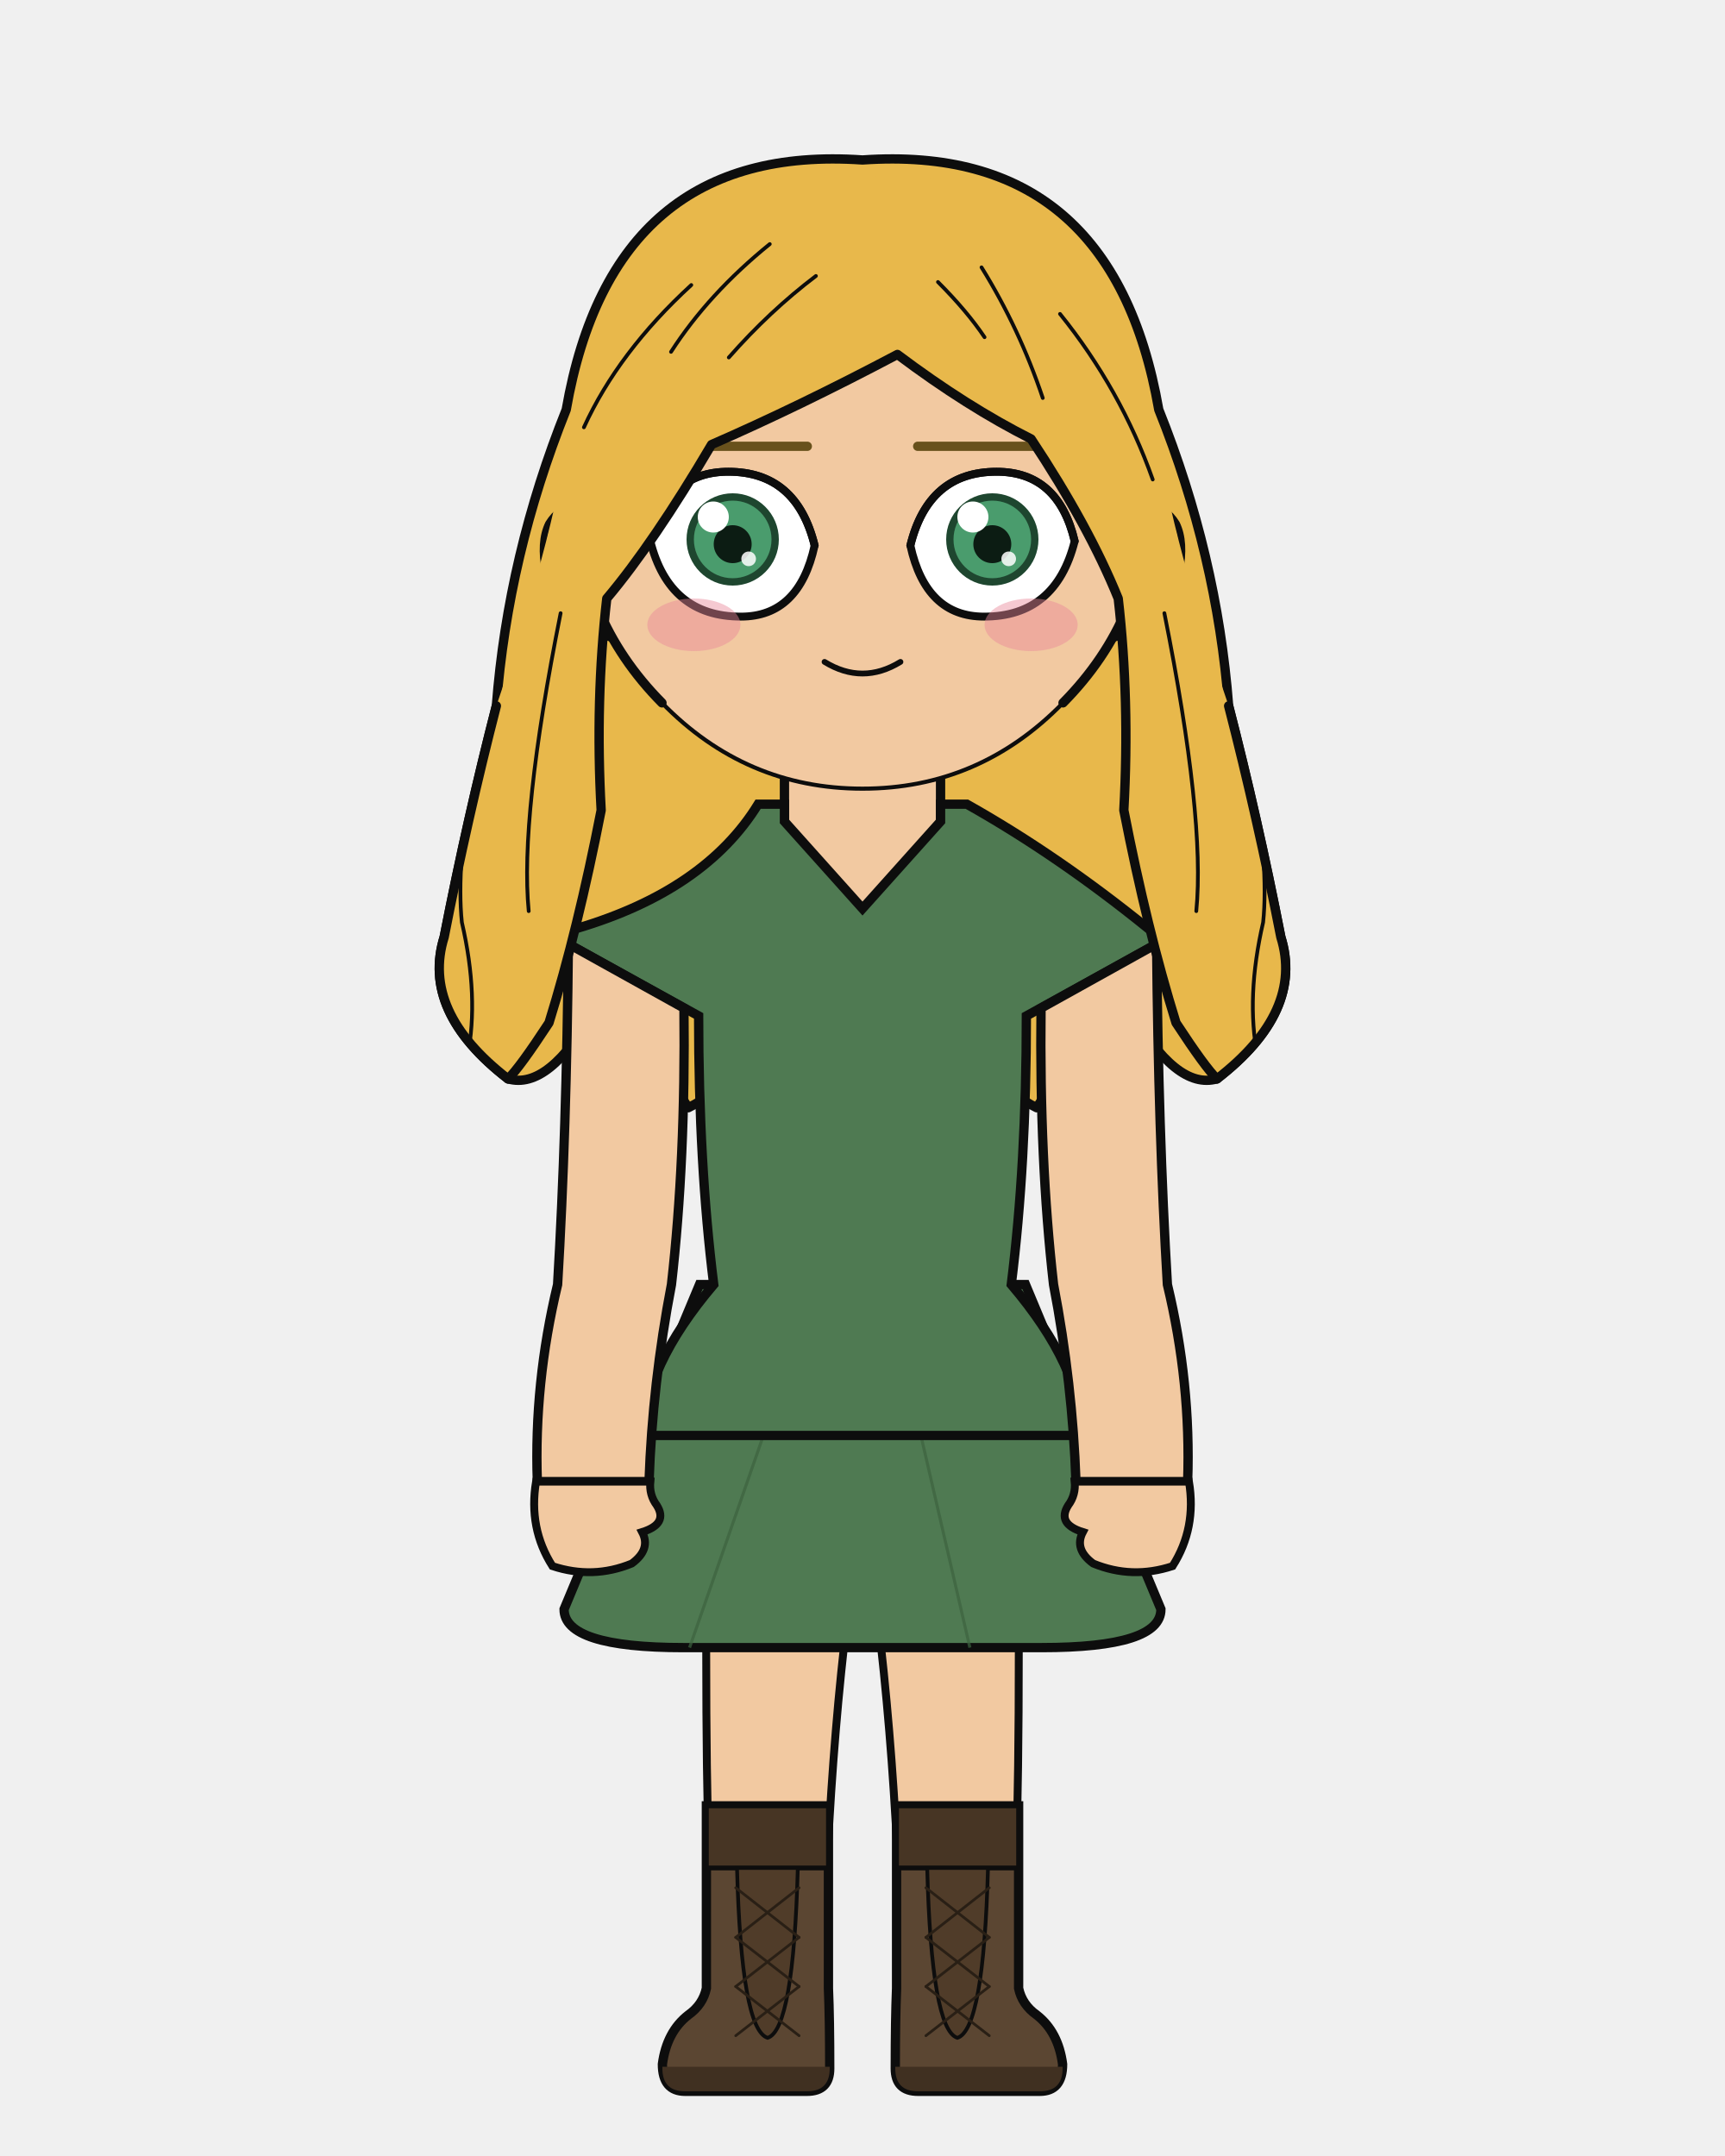
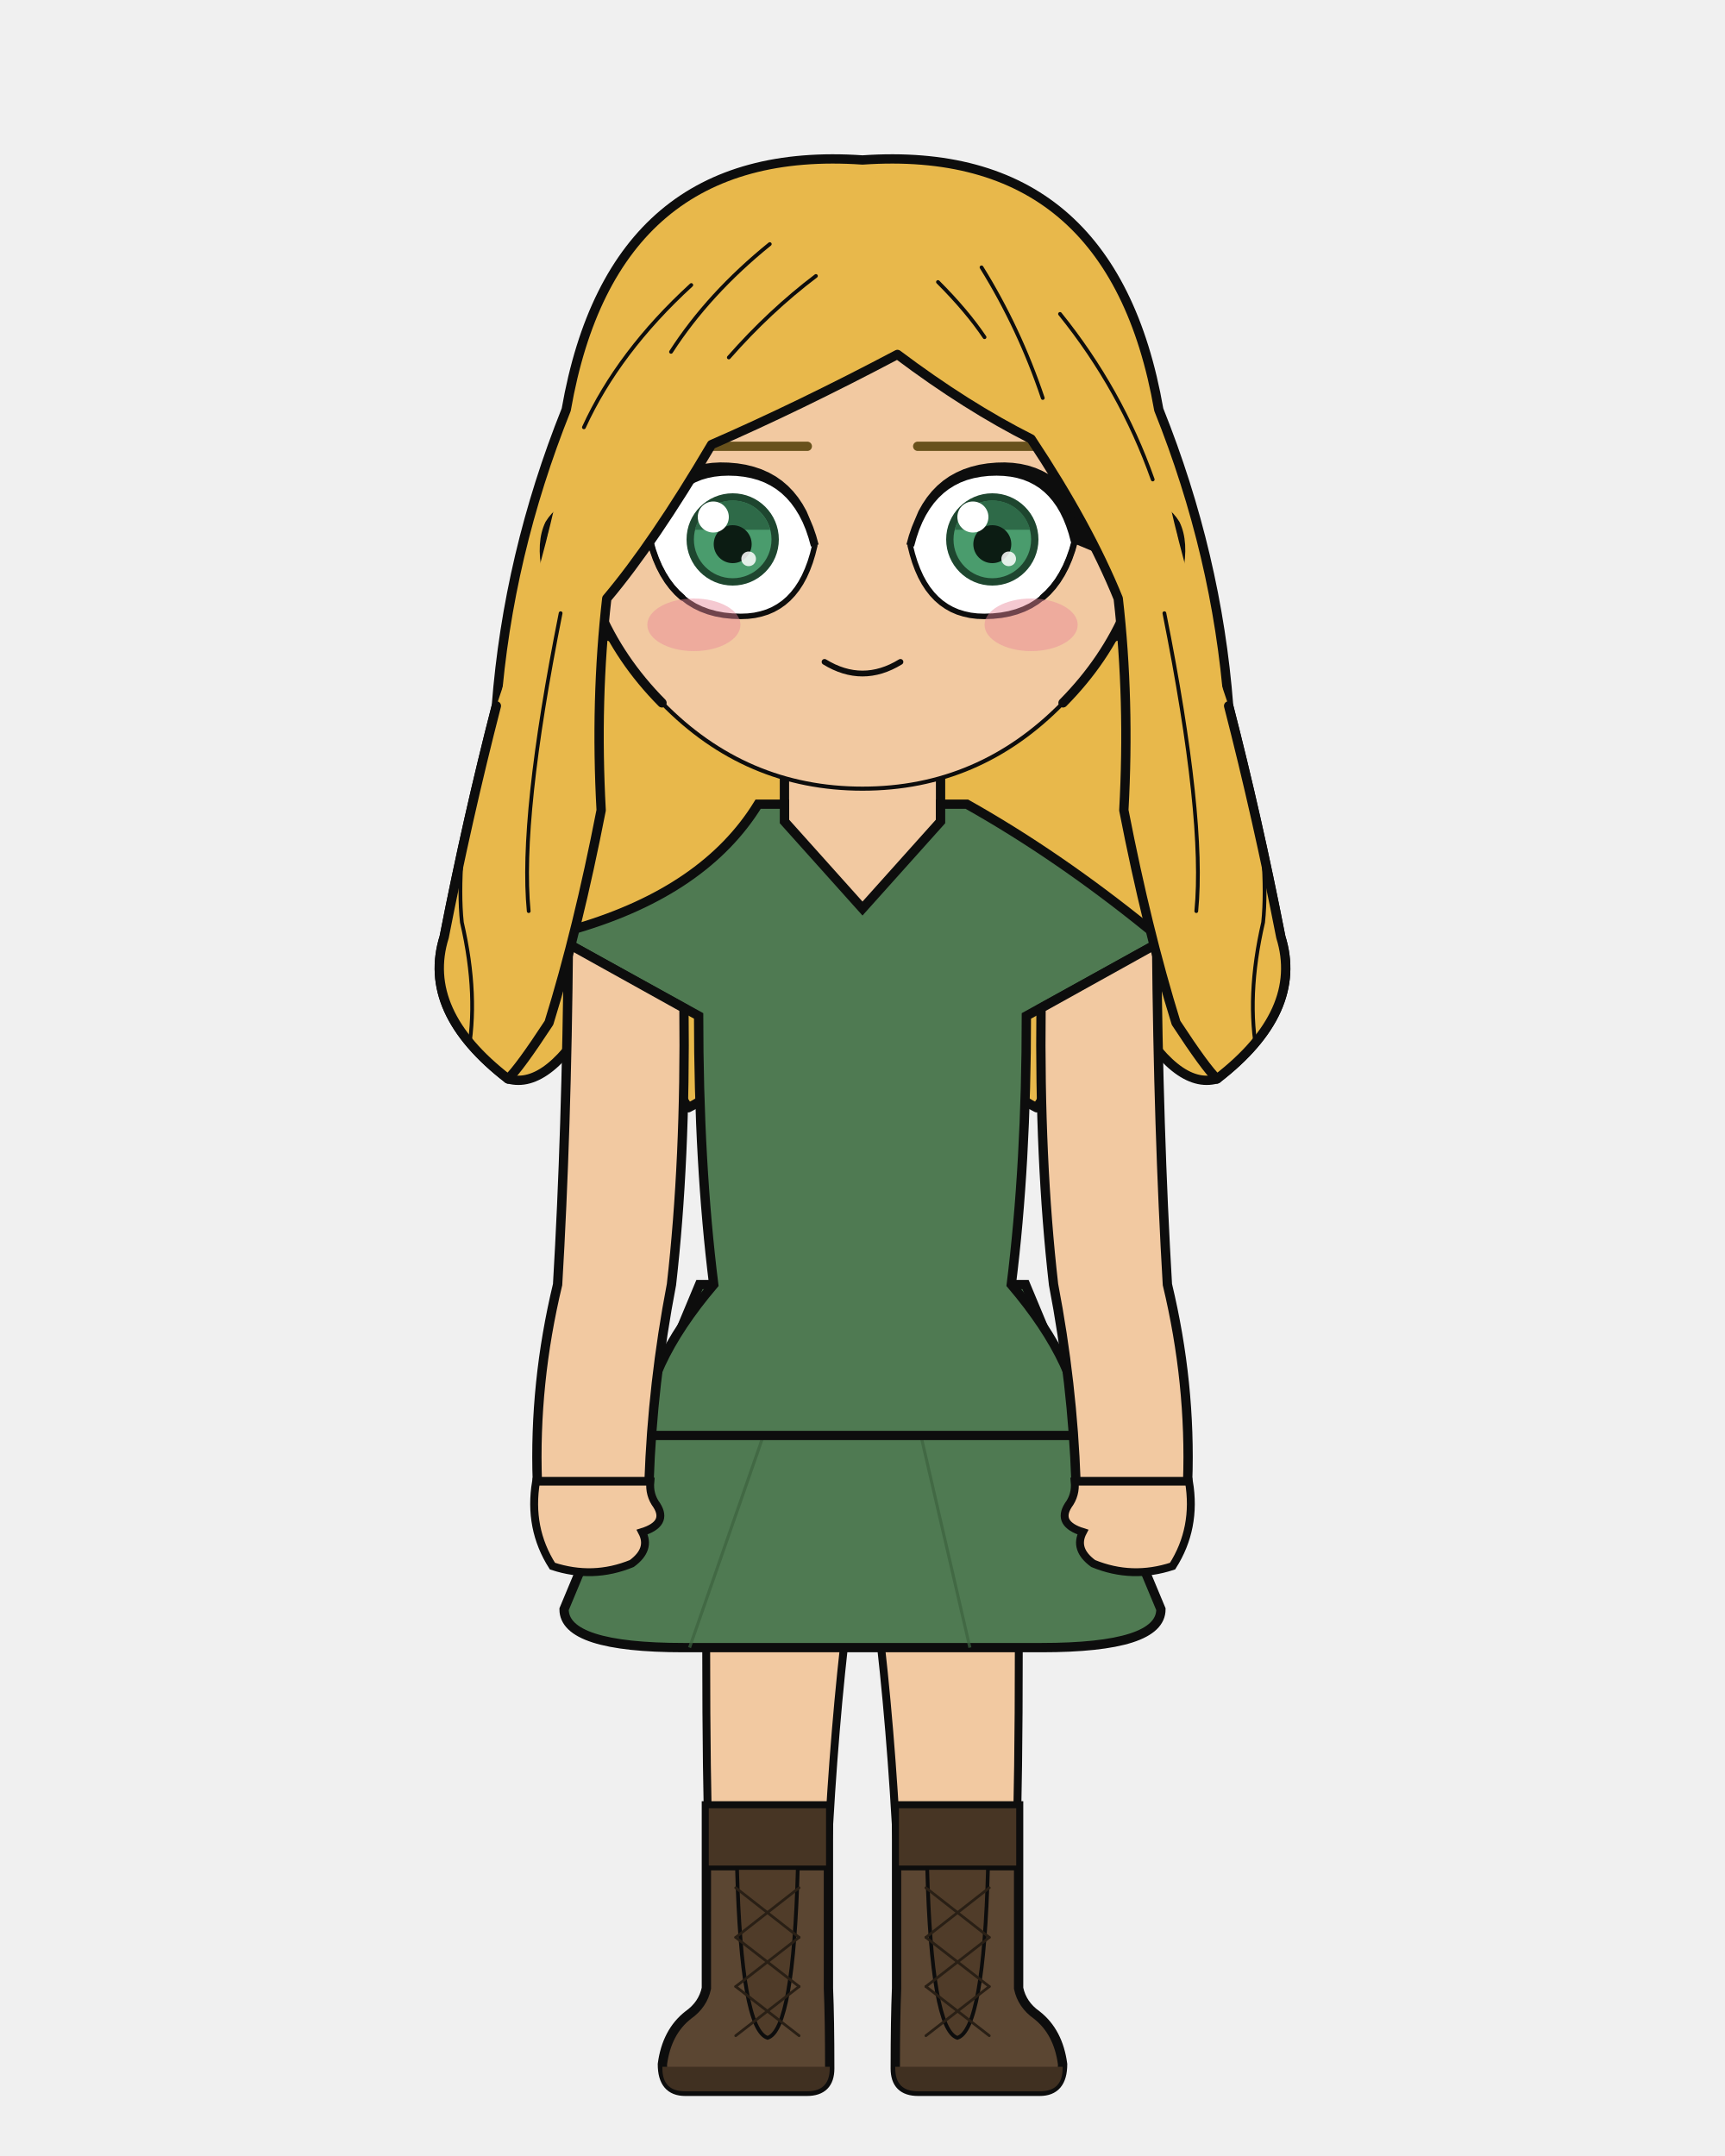
<svg xmlns="http://www.w3.org/2000/svg" width="400" height="500" viewBox="0 0 400 500">
  <defs>
    <clipPath id="hair-front">
      <path d="M 117.8 250.2 Q 120.5 247.6 127.3 237.2 Q 134.0 215.6 139.4 187.9 Q 138.0 162.4 140.7 138.8 Q 151.5 126.0 165.0 103.1 Q 185.2 94.3 208.1 82.2 Q 224.2 94.3 239.1 101.8 Q 252.5 122.0 259.3 138.8 Q 262.0 162.4 260.6 187.9 Q 266.0 215.6 272.7 237.2 Q 279.5 247.6 282.2 250.2 Q 302.4 234.6 297.0 217.3 Q 291.6 189.7 284.9 163.7 Q 270.7 122.0 267.3 95.0 Q 256.6 37.1 200.0 41.1 Q 143.4 37.1 132.7 95.0 Q 129.3 122.0 115.1 163.7 Q 108.4 189.7 103.0 217.3 Q 97.6 234.6 117.8 250.2 Z" />
    </clipPath>
  </defs>
  <path d="M 131.3 95.0 Q 142.1 33.1 200.0 37.1 Q 257.9 33.1 268.7 95.0 Q 282.2 128.7 284.9 163.7 Q 291.6 189.7 297.0 217.3 Q 302.4 234.6 282.2 250.2 Q 272.7 252.9 262.0 234.0 Q 251.2 239.4 240.4 256.9 Q 229.6 251.5 220.2 236.7 Q 209.4 242.1 200.0 254.2 Q 190.6 242.1 179.8 236.7 Q 170.4 251.5 159.6 256.9 Q 148.8 239.4 138.0 234.0 Q 127.3 252.9 117.8 250.2 Q 97.6 234.6 103.0 217.3 Q 108.4 189.7 115.1 163.7 Q 117.8 128.7 131.3 95.0 Z" fill="#e8b84b" />
  <path d="M 131.3 95.0 Q 142.1 33.1 200.0 37.1 Q 257.9 33.1 268.7 95.0 Q 282.2 128.7 284.9 163.7 Q 291.6 189.7 297.0 217.3 Q 302.4 234.6 282.2 250.2 Q 272.7 252.9 262.0 234.0 Q 251.2 239.4 240.4 256.9 Q 229.6 251.5 220.2 236.7 Q 209.4 242.1 200.0 254.2 Q 190.6 242.1 179.8 236.7 Q 170.4 251.5 159.6 256.9 Q 148.8 239.4 138.0 234.0 Q 127.3 252.9 117.8 250.2 Q 97.6 234.6 103.0 217.3 Q 108.4 189.7 115.1 163.7 Q 117.8 128.7 131.3 95.0 Z" fill="none" stroke="#0d0d0d" stroke-width="2.16" stroke-linecap="round" stroke-linejoin="round" />
  <path d="M 181.9 199.2 Q 168.0 215.1 140.4 223.6 Q 136.1 224.9 136.1 229.2 Q 136.1 235.6 151.2 235.6 L 154.3 235.6 L 154.3 231.3 L 166.3 231.3 Q 166.3 269.9 169.8 297.9 Q 169.8 318.7 169.8 335.7 L 194.2 335.7 L 200.0 335.7 L 205.8 335.7 L 230.2 335.7 Q 230.2 318.7 230.2 297.9 Q 233.7 269.9 233.7 235.6 L 233.7 231.3 L 245.7 231.3 L 245.7 235.6 L 248.8 235.6 Q 263.9 235.6 263.9 229.2 Q 263.9 224.9 259.6 223.6 Q 239.6 206.9 218.1 199.2 Z" fill="#f2c9a1" stroke="#0d0d0d" stroke-width="2.16" />
  <rect x="181.9" y="172.5" width="36.3" height="38.0" rx="12.7" fill="#f2c9a1" />
  <line x1="181.9" y1="172.5" x2="181.9" y2="199.2" stroke="#0d0d0d" stroke-width="2.16" />
  <line x1="218.1" y1="172.5" x2="218.1" y2="199.2" stroke="#0d0d0d" stroke-width="2.16" />
  <path d="M 163.7 332.9 L 236.3 332.9 Q 236.3 377.8 236.2 397.0 Q 236.1 419.4 234.9 461.1 L 209.2 461.1 Q 207.8 397.0 200.0 350.8 Q 192.2 397.0 190.8 461.1 L 165.1 461.1 Q 163.9 419.4 163.8 397.0 Q 163.7 377.8 163.7 332.9 Z" fill="#f2c9a1" stroke="#0d0d0d" stroke-width="1.83" stroke-linejoin="round" />
  <path d="M 163.7 332.9 L 236.3 332.9 L 229.8 358.2 Q 200.0 361.0 170.2 358.2 Z" fill="#e8e4dc" stroke="#0d0d0d" stroke-width="1.83" stroke-linejoin="round" />
  <path d="M 192.1 418.8 L 192.1 461.1 Q 192.4 468.3 192.4 479.7 Q 192.4 485.0 187.1 485.0 L 158.9 485.0 Q 153.6 485.0 153.6 478.7 Q 154.6 471.2 159.6 467.3 Q 163.0 464.9 163.8 461.1 L 163.8 418.8 Z" fill="#5b4632" stroke="#0d0d0d" stroke-width="2.16" />
  <path d="M 192.4 479.3 L 153.6 479.3 L 153.6 479.7 Q 153.6 485.0 158.9 485.0 L 187.1 485.0 Q 192.4 485.0 192.4 479.7 Z" fill="#403021" />
  <rect x="163.8" y="418.8" width="28.3" height="14.4" fill="#473524" stroke="#0d0d0d" stroke-width="1.11" />
  <path d="M 170.9 433.2 L 185.0 433.2 Q 184.0 470.7 178.0 472.6 Q 171.9 470.7 170.9 433.2 Z" fill="#503c29" stroke="#0d0d0d" stroke-width="0.87" />
  <line x1="185.3" y1="437.8" x2="170.6" y2="449.3" stroke="#291f15" stroke-width="0.63" stroke-linecap="round" />
  <line x1="170.6" y1="437.8" x2="185.3" y2="449.3" stroke="#291f15" stroke-width="0.63" stroke-linecap="round" />
  <line x1="185.3" y1="449.3" x2="170.6" y2="460.7" stroke="#291f15" stroke-width="0.63" stroke-linecap="round" />
  <line x1="170.6" y1="449.3" x2="185.3" y2="460.7" stroke="#291f15" stroke-width="0.63" stroke-linecap="round" />
  <line x1="185.3" y1="460.7" x2="170.6" y2="472.1" stroke="#291f15" stroke-width="0.63" stroke-linecap="round" />
  <line x1="170.6" y1="460.7" x2="185.3" y2="472.1" stroke="#291f15" stroke-width="0.63" stroke-linecap="round" />
  <path d="M 207.9 418.8 L 207.9 461.1 Q 207.6 468.3 207.6 479.7 Q 207.6 485.0 212.9 485.0 L 241.1 485.0 Q 246.4 485.0 246.4 478.7 Q 245.4 471.2 240.4 467.3 Q 237.0 464.9 236.2 461.1 L 236.2 418.8 Z" fill="#5b4632" stroke="#0d0d0d" stroke-width="2.16" />
  <path d="M 207.6 479.3 L 246.4 479.3 L 246.4 479.7 Q 246.4 485.0 241.1 485.0 L 212.9 485.0 Q 207.6 485.0 207.6 479.7 Z" fill="#403021" />
  <rect x="207.9" y="418.8" width="28.3" height="14.4" fill="#473524" stroke="#0d0d0d" stroke-width="1.11" />
  <path d="M 215.0 433.2 L 229.1 433.2 Q 228.1 470.7 222.0 472.6 Q 216.0 470.7 215.0 433.2 Z" fill="#503c29" stroke="#0d0d0d" stroke-width="0.87" />
  <line x1="229.4" y1="437.8" x2="214.7" y2="449.3" stroke="#291f15" stroke-width="0.63" stroke-linecap="round" />
  <line x1="214.7" y1="437.8" x2="229.4" y2="449.3" stroke="#291f15" stroke-width="0.63" stroke-linecap="round" />
  <line x1="229.4" y1="449.3" x2="214.7" y2="460.7" stroke="#291f15" stroke-width="0.63" stroke-linecap="round" />
  <line x1="214.7" y1="449.3" x2="229.4" y2="460.7" stroke="#291f15" stroke-width="0.63" stroke-linecap="round" />
  <line x1="229.4" y1="460.7" x2="214.7" y2="472.1" stroke="#291f15" stroke-width="0.63" stroke-linecap="round" />
  <line x1="214.7" y1="460.7" x2="229.4" y2="472.1" stroke="#291f15" stroke-width="0.63" stroke-linecap="round" />
  <path d="M 162.2 297.9 L 130.8 373.2 Q 130.8 382.1 158.5 382.1 L 241.5 382.1 Q 269.2 382.1 269.2 373.2 L 237.8 297.9 Z" fill="#4f7a52" stroke="#0d0d0d" stroke-width="2.16" />
  <line x1="180.4" y1="323.2" x2="159.9" y2="382.1" stroke="#3c623f" stroke-width="0.71" opacity="0.7" />
  <line x1="211.3" y1="323.2" x2="224.9" y2="382.1" stroke="#3c623f" stroke-width="0.71" opacity="0.7" />
  <path d="M 175.8 186.5 Q 163.5 206.5 133.8 215.3 Q 127.1 216.3 133.0 219.6 L 162.0 235.6 Q 162.0 269.9 165.5 297.9 Q 149.2 317.1 149.2 332.9 L 250.8 332.9 Q 250.8 317.1 234.5 297.9 Q 238.0 269.9 238.0 235.6 L 267.0 219.6 Q 272.9 216.3 266.2 215.3 Q 245.2 198.3 224.2 186.5 L 218.1 186.5 L 218.1 190.5 L 200.0 210.7 L 181.9 190.5 L 181.9 186.5 Z" fill="#4f7a52" stroke="#0d0d0d" stroke-width="2.16" />
  <path d="M 158.6 233.8 L 131.8 218.9 Q 131.4 262.4 129.3 297.9 Q 123.8 320.8 124.6 343.6 L 150.5 343.6 Q 151.3 320.8 155.7 297.9 Q 159.0 269.0 158.6 233.8 Z" fill="#f2c9a1" stroke="#0d0d0d" stroke-width="2.16" />
  <path d="M 124.3 343.6 Q 122.5 354.4 128.1 363.2 Q 137.5 366.3 146.5 362.6 Q 151.0 359.3 148.9 355.3 Q 155.0 353.4 152.3 349.1 Q 150.5 346.7 150.8 343.6 Z" fill="#f2c9a1" stroke="#0d0d0d" stroke-width="1.83" />
  <path d="M 241.4 233.8 L 268.2 218.9 Q 268.6 262.4 270.7 297.9 Q 276.2 320.8 275.4 343.6 L 249.5 343.6 Q 248.7 320.8 244.3 297.9 Q 241.0 269.0 241.4 233.8 Z" fill="#f2c9a1" stroke="#0d0d0d" stroke-width="2.16" />
  <path d="M 275.7 343.6 Q 277.5 354.4 271.9 363.2 Q 262.5 366.3 253.5 362.6 Q 249.0 359.3 251.1 355.3 Q 245.0 353.4 247.7 349.1 Q 249.5 346.7 249.2 343.6 Z" fill="#f2c9a1" stroke="#0d0d0d" stroke-width="1.83" />
  <path d="M 133.5 117.2 Q 129.6 117.5 127.2 121.4 Q 125.1 125.7 126.5 132.7 Q 128.6 137.7 131.6 141.4 Q 137.4 147.1 142.4 148.2 Z" fill="#f2c9a1" />
  <path d="M 133.5 117.2 Q 129.6 117.5 127.2 121.4 Q 125.1 125.7 126.5 132.7 Q 128.6 137.7 131.6 141.4 Q 137.4 147.1 142.4 148.2" fill="none" stroke="#0d0d0d" stroke-width="1.58" stroke-linecap="round" />
  <path d="M 128.5 129.8 Q 127.8 126.4 128.3 125.1 Q 129.1 124.3 130.3 125.3 Q 131.8 127.7 133.3 130.5 Q 131.8 130.6 133.1 136.3 Q 135.2 139.9 136.6 139.9" fill="none" stroke="#0d0d0d" stroke-width="0.87" stroke-linecap="round" />
  <path d="M 266.5 117.2 Q 270.4 117.5 272.8 121.4 Q 274.9 125.7 273.5 132.7 Q 271.4 137.7 268.4 141.4 Q 262.6 147.1 257.6 148.2 Z" fill="#f2c9a1" />
  <path d="M 266.5 117.2 Q 270.4 117.5 272.8 121.4 Q 274.9 125.7 273.5 132.7 Q 271.4 137.7 268.4 141.4 Q 262.6 147.1 257.6 148.2" fill="none" stroke="#0d0d0d" stroke-width="1.58" stroke-linecap="round" />
  <path d="M 271.5 129.8 Q 272.2 126.4 271.7 125.1 Q 270.9 124.3 269.7 125.3 Q 268.2 127.7 266.7 130.5 Q 268.2 130.6 266.9 136.3 Q 264.8 139.9 263.4 139.9" fill="none" stroke="#0d0d0d" stroke-width="0.87" stroke-linecap="round" />
  <path d="M 200.0 47.9 Q 227.6 47.9 247.1 67.6 Q 266.7 87.3 266.5 115.2 Q 266.1 143.2 246.5 163.0 Q 227.1 182.9 200.0 182.9 Q 172.9 182.9 153.5 163.0 Q 133.9 143.2 133.5 115.2 Q 133.3 87.3 152.9 67.6 Q 172.4 47.9 200.0 47.9 Z" fill="#f2c9a1" />
  <path d="M 153.5 163.0 Q 133.9 143.2 133.5 115.2 Q 133.3 87.3 152.9 67.6 Q 172.4 47.9 200.0 47.9 Q 227.6 47.9 247.1 67.6 Q 266.7 87.3 266.5 115.2 Q 266.1 143.2 246.5 163.0" fill="none" stroke="#0d0d0d" stroke-width="2.16" stroke-linecap="round" />
  <path d="M 246.5 163.0 Q 227.1 182.9 200.0 182.9 Q 172.9 182.9 153.5 163.0" fill="none" stroke="#0d0d0d" stroke-width="0.95" stroke-linecap="round" />
  <line x1="187.2" y1="103.5" x2="152.6" y2="103.5" stroke="#68511c" stroke-width="2.16" stroke-linecap="round" />
  <defs>
    <clipPath id="eye-l">
      <path d="M 188.9 126.5 Q 184.7 109.4 168.9 109.4 Q 154.6 109.4 150.8 125.5 Q 155.2 143.0 171.8 143.0 Q 185.3 143.0 188.9 126.5 Z" />
    </clipPath>
  </defs>
-   <path d="M 188.9 126.5 Q 184.7 109.4 168.9 109.4 Q 154.6 109.4 150.8 125.5 Q 155.2 143.0 171.8 143.0 Q 185.3 143.0 188.9 126.5 Z" fill="white" stroke="#0d0d0d" stroke-width="1.83" />
+   <path d="M 188.9 126.5 Q 184.7 109.4 168.9 109.4 Q 154.6 109.4 150.8 125.5 Q 155.2 143.0 171.8 143.0 Q 185.3 143.0 188.9 126.5 Z" fill="white" stroke="none" />
  <g clip-path="url(#eye-l)">
    <circle cx="169.9" cy="125.1" r="10.7" fill="#1e462f" />
    <circle cx="169.9" cy="125.1" r="9.0" fill="#4a9c6d" />
+     <path d="M 161.13 122.85 A 9.01 9.01 0 0 1 178.59 122.85 Z" fill="#2e6a48" />
    <circle cx="169.9" cy="126.2" r="4.4" fill="#0c1c13" />
    <circle cx="165.4" cy="119.9" r="3.6" fill="white" />
    <circle cx="173.6" cy="129.6" r="1.7" fill="white" opacity="0.85" />
  </g>
-   <path d="M 188.9 126.5 Q 184.7 109.4 168.9 109.4 Q 154.6 109.4 150.8 125.5" fill="none" stroke="#0d0d0d" stroke-width="1.83" stroke-linecap="round" />
+   <path d="M 150.78 125.48 L 151.38 127.60 L 152.08 129.58 L 152.87 131.42 L 153.76 133.12 L 154.74 134.69 L 155.82 136.13 L 156.99 137.42 L 158.25 138.58 L 159.61 139.61 L 161.06 140.50 L 162.61 141.25 L 164.25 141.86 L 165.99 142.34 L 167.82 142.68 L 169.75 142.88 L 171.77 142.95 L 173.42 142.89 L 174.99 142.70 L 176.49 142.37 L 177.91 141.93 L 179.26 141.35 L 180.52 140.64 L 181.71 139.81 L 182.83 138.84 L 183.86 137.75 L 184.82 136.53 L 185.70 135.18 L 186.50 133.71 L 187.22 132.10 L 187.87 130.37 L 188.44 128.51 L 188.94 126.52" fill="none" stroke="#0d0d0d" stroke-width="1.27" stroke-linecap="round" />
+   <path d="M 150.78 125.48 L 151.38 127.60 L 152.08 129.58 L 152.87 131.42 L 153.76 133.12 L 154.74 134.69 L 155.82 136.13 L 156.99 137.42 L 158.25 138.58" fill="none" stroke="#0d0d0d" stroke-width="1.47" stroke-linecap="round" />
+   <path d="M 189.82 126.27 L 189.24 124.17 L 188.55 122.18 L 187.77 120.31 L 187.01 118.52 L 186.08 116.87 L 185.05 115.34 L 183.92 113.94 L 182.68 112.66 L 181.32 111.50 L 179.86 110.48 L 178.29 109.60 L 176.61 108.85 L 174.83 108.25 L 172.95 107.78 L 170.98 107.46 L 168.91 107.28 L 167.00 107.24 L 165.14 107.34 L 163.33 107.58 L 161.58 107.97 L 159.88 108.52 L 158.25 109.23 L 156.68 110.09 L 155.20 111.12 L 153.80 112.31 L 152.50 113.65 L 151.29 115.13 L 150.19 116.75 L 149.18 118.50 L 148.27 120.38 L 147.46 122.39 L 146.77 124.41 L 145.78 128.19 L 151.67 125.72 L 152.18 123.79 L 152.77 122.02 L 153.43 120.38 L 154.16 118.87 L 154.97 117.49 L 155.86 116.24 L 156.81 115.11 L 157.84 114.10 L 158.94 113.21 L 160.12 112.45 L 161.38 111.80 L 162.71 111.26 L 164.13 110.85 L 165.64 110.55 L 167.23 110.37 L 168.90 110.31 L 170.77 110.37 L 172.54 110.57 L 174.21 110.89 L 175.79 111.33 L 177.28 111.90 L 178.67 112.60 L 179.99 113.42 L 181.21 114.37 L 182.35 115.45 L 183.41 116.65 L 184.39 118.00 L 185.29 119.47 L 186.11 121.08 L 186.84 122.83 L 187.48 124.72 L 188.05 126.76 Z" fill="#0d0d0d" stroke="none" />
  <line x1="212.8" y1="103.5" x2="247.4" y2="103.5" stroke="#68511c" stroke-width="2.16" stroke-linecap="round" />
  <defs>
    <clipPath id="eye-r">
      <path d="M 211.1 126.5 Q 215.3 109.4 231.1 109.4 Q 245.4 109.4 249.2 125.5 Q 244.8 143.0 228.2 143.0 Q 214.7 143.0 211.1 126.5 Z" />
    </clipPath>
  </defs>
-   <path d="M 211.1 126.5 Q 215.3 109.4 231.1 109.4 Q 245.4 109.4 249.2 125.5 Q 244.8 143.0 228.2 143.0 Q 214.7 143.0 211.1 126.5 Z" fill="white" stroke="#0d0d0d" stroke-width="1.83" />
+   <path d="M 211.1 126.5 Q 215.3 109.4 231.1 109.4 Q 245.4 109.4 249.2 125.5 Q 244.8 143.0 228.2 143.0 Q 214.7 143.0 211.1 126.5 Z" fill="white" stroke="none" />
  <g clip-path="url(#eye-r)">
    <circle cx="230.1" cy="125.1" r="10.7" fill="#1e462f" />
    <circle cx="230.1" cy="125.1" r="9.0" fill="#4a9c6d" />
+     <path d="M 221.41 122.85 A 9.01 9.01 0 0 1 238.87 122.85 Z" fill="#2e6a48" />
    <circle cx="230.1" cy="126.2" r="4.4" fill="#0c1c13" />
    <circle cx="225.6" cy="119.9" r="3.6" fill="white" />
    <circle cx="233.9" cy="129.6" r="1.7" fill="white" opacity="0.85" />
  </g>
-   <path d="M 211.1 126.5 Q 215.3 109.4 231.1 109.4 Q 245.4 109.4 249.2 125.5" fill="none" stroke="#0d0d0d" stroke-width="1.83" stroke-linecap="round" />
+   <path d="M 249.22 125.48 L 248.62 127.60 L 247.92 129.58 L 247.13 131.42 L 246.24 133.12 L 245.26 134.69 L 244.18 136.13 L 243.01 137.42 L 241.75 138.58 L 240.39 139.61 L 238.94 140.50 L 237.39 141.25 L 235.75 141.86 L 234.01 142.34 L 232.18 142.68 L 230.25 142.88 L 228.23 142.95 L 226.58 142.89 L 225.01 142.70 L 223.51 142.37 L 222.09 141.93 L 220.74 141.35 L 219.48 140.64 L 218.29 139.81 L 217.17 138.84 L 216.14 137.75 L 215.18 136.53 L 214.30 135.18 L 213.50 133.71 L 212.78 132.10 L 212.13 130.37 L 211.56 128.51 L 211.06 126.52" fill="none" stroke="#0d0d0d" stroke-width="1.27" stroke-linecap="round" />
+   <path d="M 249.22 125.48 L 248.62 127.60 L 247.92 129.58 L 247.13 131.42 L 246.24 133.12 L 245.26 134.69 L 244.18 136.13 L 243.01 137.42 L 241.75 138.58" fill="none" stroke="#0d0d0d" stroke-width="1.47" stroke-linecap="round" />
+   <path d="M 210.18 126.27 L 210.76 124.17 L 211.45 122.18 L 212.23 120.31 L 212.99 118.52 L 213.92 116.87 L 214.95 115.34 L 216.08 113.94 L 217.32 112.66 L 218.68 111.50 L 220.14 110.48 L 221.71 109.60 L 223.39 108.85 L 225.17 108.25 L 227.05 107.78 L 229.02 107.46 L 231.09 107.28 L 233.00 107.24 L 234.86 107.34 L 236.67 107.58 L 238.42 107.97 L 240.12 108.52 L 241.75 109.23 L 243.32 110.09 L 244.80 111.12 L 246.20 112.31 L 247.50 113.65 L 248.71 115.13 L 249.81 116.75 L 250.82 118.50 L 251.73 120.38 L 252.54 122.39 L 253.23 124.41 L 254.22 128.19 L 248.33 125.72 L 247.82 123.79 L 247.23 122.02 L 246.57 120.38 L 245.84 118.87 L 245.03 117.49 L 244.14 116.24 L 243.19 115.11 L 242.16 114.10 L 241.06 113.21 L 239.88 112.45 L 238.62 111.80 L 237.29 111.26 L 235.87 110.85 L 234.36 110.55 L 232.77 110.37 L 231.10 110.31 L 229.23 110.37 L 227.46 110.57 L 225.79 110.89 L 224.21 111.33 L 222.72 111.90 L 221.33 112.60 L 220.01 113.42 L 218.79 114.37 L 217.65 115.45 L 216.59 116.65 L 215.61 118.00 L 214.71 119.47 L 213.89 121.08 L 213.16 122.83 L 212.52 124.72 L 211.95 126.76 Z" fill="#0d0d0d" stroke="none" />
  <path d="M 191.2 153.5 Q 200.0 158.9 208.8 153.5" fill="none" stroke="#0d0d0d" stroke-width="1.34" stroke-linecap="round" />
  <ellipse cx="160.9" cy="144.9" rx="10.8" ry="6.1" fill="#e8879a" opacity="0.45" />
  <ellipse cx="239.1" cy="144.9" rx="10.8" ry="6.1" fill="#e8879a" opacity="0.45" />
  <path d="M 117.8 250.2 Q 120.5 247.6 127.3 237.2 Q 134.0 215.6 139.4 187.9 Q 138.0 162.4 140.7 138.8 Q 151.5 126.0 165.0 103.1 Q 185.2 94.3 208.1 82.2 Q 224.2 94.3 239.1 101.8 Q 252.5 122.0 259.3 138.8 Q 262.0 162.4 260.6 187.9 Q 266.0 215.6 272.7 237.2 Q 279.5 247.6 282.2 250.2 Q 302.4 234.6 297.0 217.3 Q 291.6 189.7 284.9 163.7 Q 270.7 122.0 267.3 95.0 Q 256.6 37.1 200.0 41.1 Q 143.4 37.1 132.7 95.0 Q 129.3 122.0 115.1 163.7 Q 108.4 189.7 103.0 217.3 Q 97.6 234.6 117.8 250.2 Z" fill="#e8b84b" />
  <path d="M 117.8 250.2 Q 120.5 247.6 127.3 237.2 Q 134.0 215.6 139.4 187.9 Q 138.0 162.4 140.7 138.8 Q 151.5 126.0 165.0 103.1 Q 185.2 94.3 208.1 82.2 Q 224.2 94.3 239.1 101.8 Q 252.5 122.0 259.3 138.8 Q 262.0 162.4 260.6 187.9 Q 266.0 215.6 272.7 237.2 Q 279.5 247.6 282.2 250.2" fill="none" stroke="#0d0d0d" stroke-width="2.16" stroke-linecap="round" stroke-linejoin="round" />
  <path d="M 282.2 250.2 Q 302.4 234.6 297.0 217.3 Q 291.6 189.7 284.9 163.7" fill="none" stroke="#0d0d0d" stroke-width="2.16" stroke-linecap="round" />
  <path d="M 117.8 250.2 Q 97.6 234.6 103.0 217.3 Q 108.4 189.7 115.1 163.7" fill="none" stroke="#0d0d0d" stroke-width="2.16" stroke-linecap="round" />
  <path d="M 178.5 56.6 Q 164.3 68.1 155.6 81.6" fill="none" stroke="#0d0d0d" stroke-width="0.87" stroke-linecap="round" clip-path="url(#hair-front)" />
  <path d="M 160.3 66.1 Q 143.4 81.6 135.4 99.1" fill="none" stroke="#0d0d0d" stroke-width="0.87" stroke-linecap="round" clip-path="url(#hair-front)" />
  <path d="M 227.6 62.0 Q 236.4 76.2 241.8 92.3" fill="none" stroke="#0d0d0d" stroke-width="0.87" stroke-linecap="round" clip-path="url(#hair-front)" />
  <path d="M 245.8 72.8 Q 259.9 90.3 267.3 111.2" fill="none" stroke="#0d0d0d" stroke-width="0.87" stroke-linecap="round" clip-path="url(#hair-front)" />
  <path d="M 276.8 122.0 Q 295.6 187.9 292.9 213.9 Q 288.9 231.2 291.6 245.0" fill="none" stroke="#0d0d0d" stroke-width="0.87" stroke-linecap="round" clip-path="url(#hair-front)" />
  <path d="M 123.2 122.0 Q 104.4 187.9 107.1 213.9 Q 111.1 231.2 108.4 245.0" fill="none" stroke="#0d0d0d" stroke-width="0.87" stroke-linecap="round" clip-path="url(#hair-front)" />
  <path d="M 270.0 142.2 Q 279.5 189.7 277.4 211.3" fill="none" stroke="#0d0d0d" stroke-width="0.87" stroke-linecap="round" clip-path="url(#hair-front)" />
  <path d="M 130.0 142.2 Q 120.5 189.7 122.6 211.3" fill="none" stroke="#0d0d0d" stroke-width="0.87" stroke-linecap="round" clip-path="url(#hair-front)" />
  <path d="M 217.5 65.4 Q 224.2 72.1 228.3 78.2" fill="none" stroke="#0d0d0d" stroke-width="0.87" stroke-linecap="round" clip-path="url(#hair-front)" />
  <path d="M 189.2 64.0 Q 178.5 72.1 169.0 82.9" fill="none" stroke="#0d0d0d" stroke-width="0.87" stroke-linecap="round" clip-path="url(#hair-front)" />
</svg>
